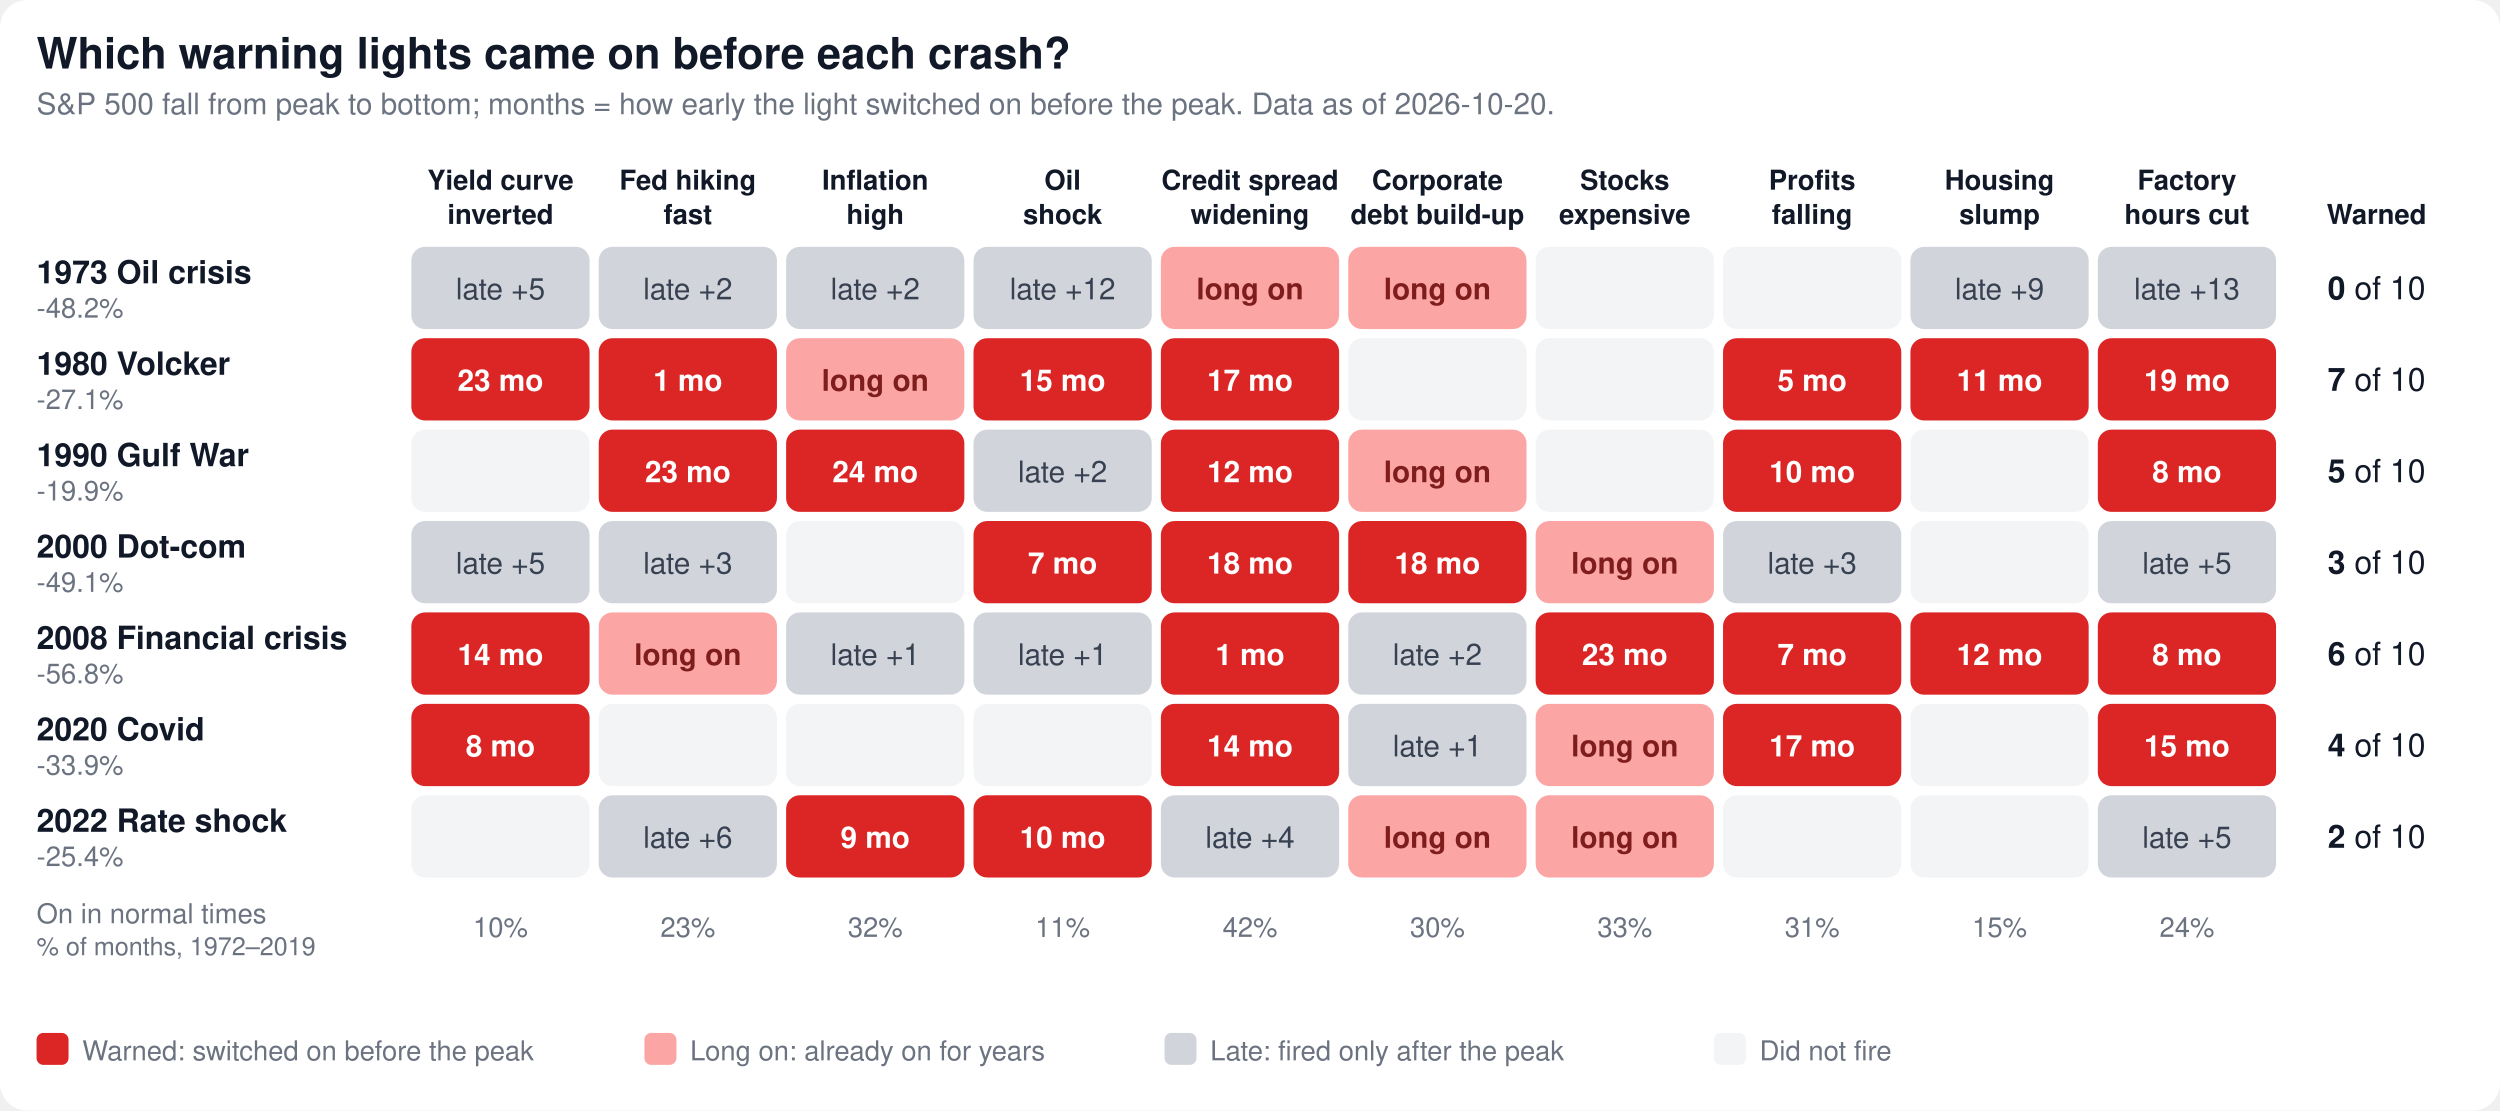
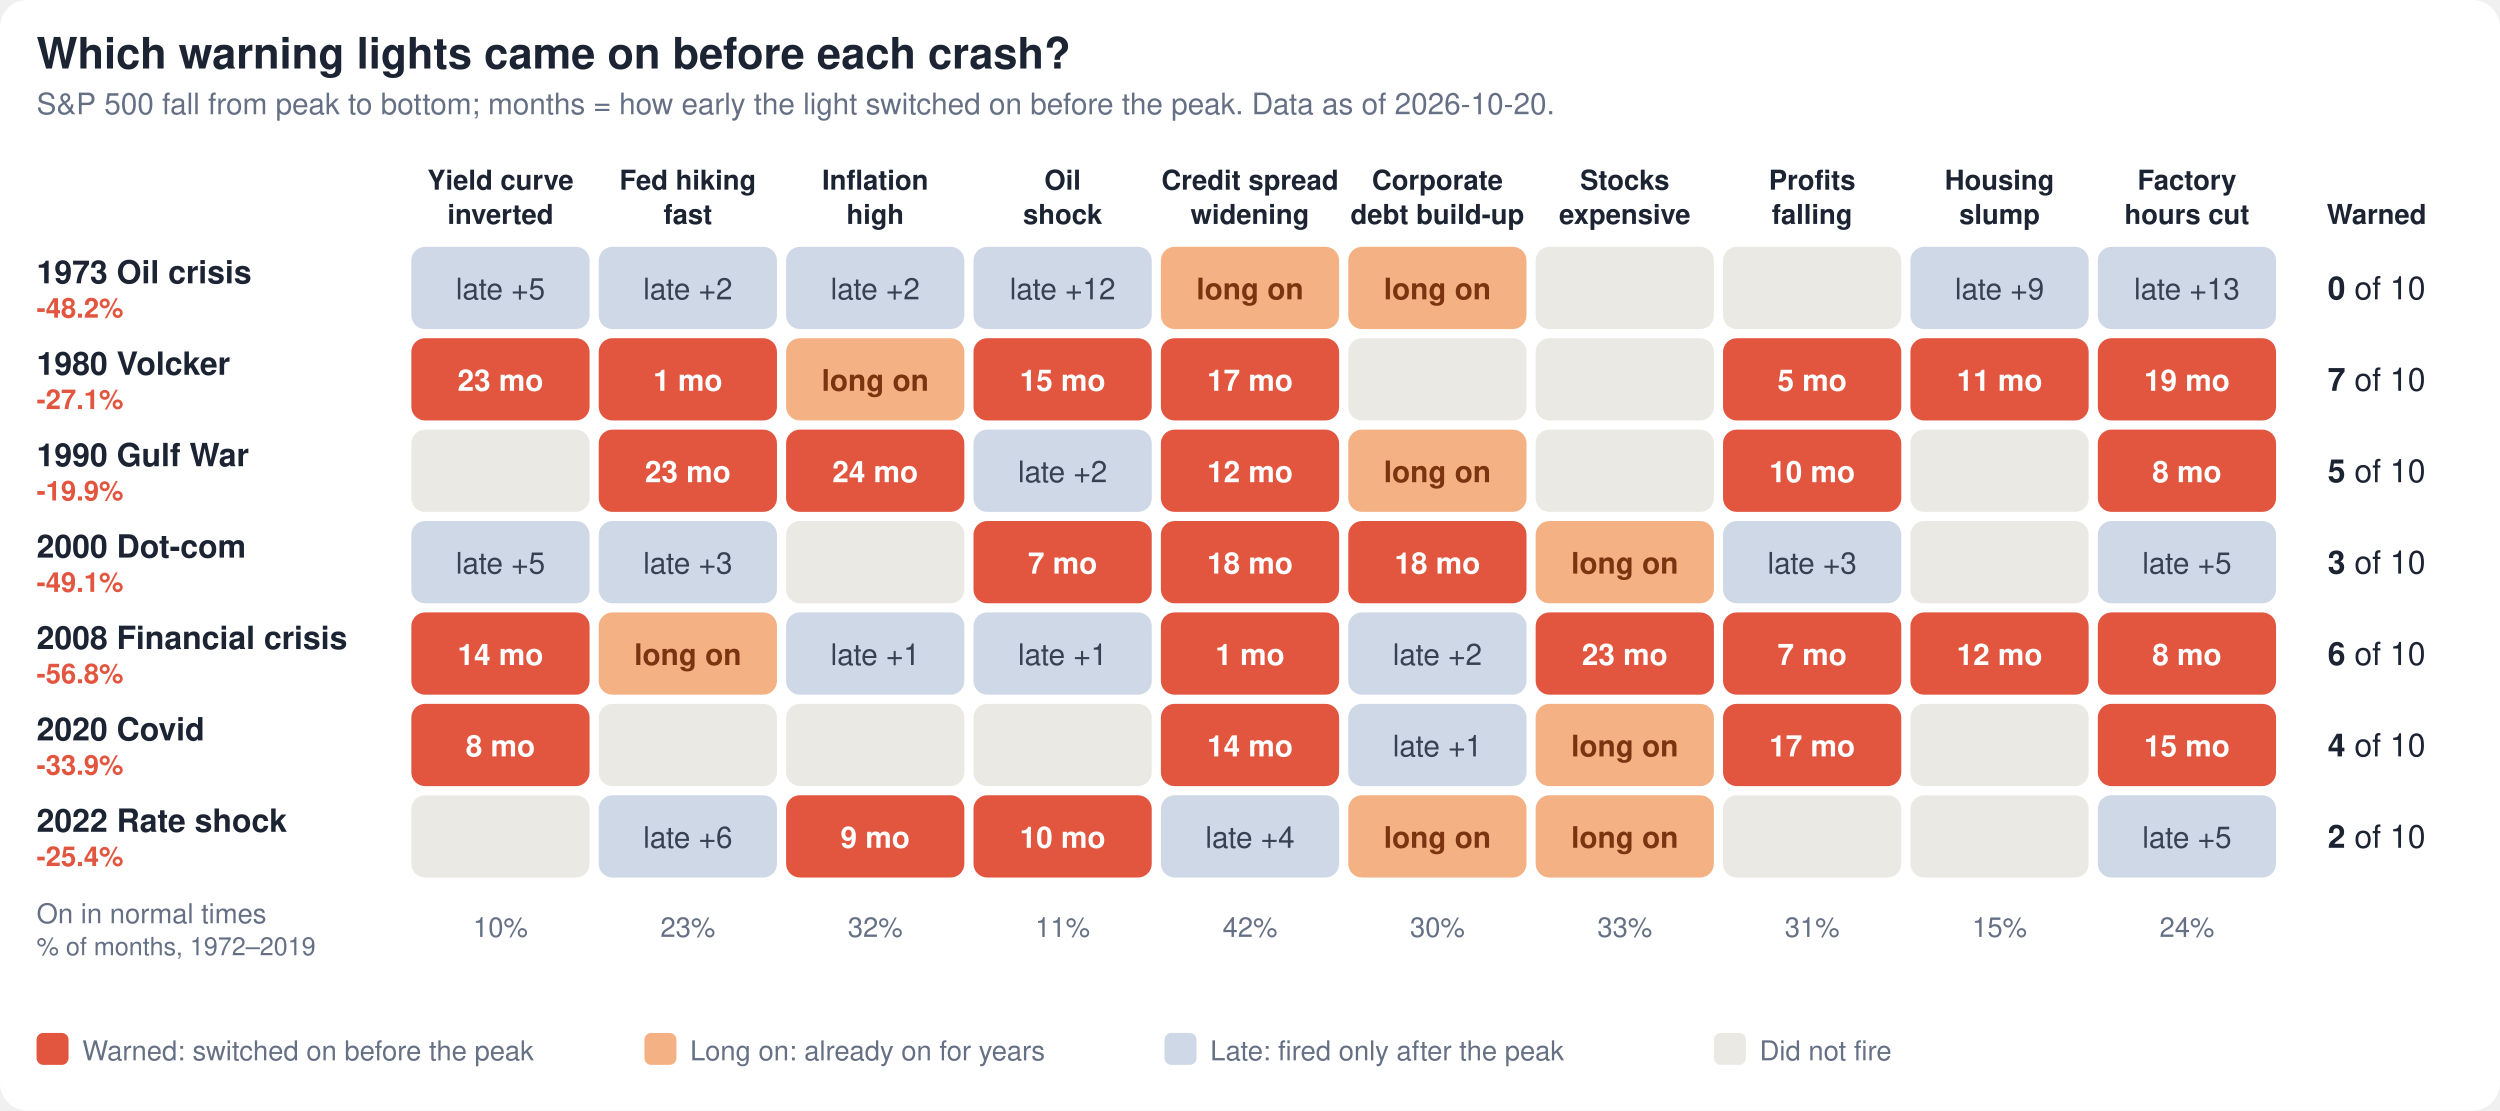
<svg xmlns="http://www.w3.org/2000/svg" viewBox="0 0 1094 486" width="1094" height="486" role="img" aria-label="Warning-light scoreboard">
  <style>
- .bg{fill:#ffffff}.t{fill:#111827}.m{fill:#6b7280}
- .c-early{fill:#dc2626}.x-early{fill:#ffffff}.c-chronic{fill:#fca5a5}.x-chronic{fill:#7f1d1d}
- .c-late{fill:#d1d5db}.x-late{fill:#374151}.c-none{fill:#f3f4f6}.c-na{fill:none;stroke:#d1d5db;stroke-dasharray:3 2}
+ .bg{fill:#ffffff}.t{fill:#1c2433}.m{fill:#667085}.f{fill:#e2553f}
+ .c-early{fill:#e2553f}.x-early{fill:#ffffff}.c-chronic{fill:#f4b183}.x-chronic{fill:#7a3410}
+ .c-late{fill:#cfd8e6}.x-late{fill:#364152}.c-none{fill:#ebe9e3}.c-na{fill:none;stroke:#cfd8e6;stroke-dasharray:3 2}
@media (prefers-color-scheme: dark){
- .bg{fill:#0d1117}.t{fill:#e6edf3}.m{fill:#9ca3af}
- .c-early{fill:#ef4444}.c-chronic{fill:#7f1d1d}.x-chronic{fill:#fecaca}
- .c-late{fill:#374151}.x-late{fill:#d1d5db}.c-none{fill:#1f2937}.c-na{stroke:#374151}}
+ .bg{fill:#0d1117}.t{fill:#e6e9f0}.m{fill:#98a2b3}.f{fill:#f26b55}
+ .c-early{fill:#f26b55}.c-chronic{fill:#a35a2c}.x-chronic{fill:#ffe1cc}
+ .c-late{fill:#3a4660}.x-late{fill:#d0d7e2}.c-none{fill:#1f2740}.c-na{stroke:#3a4660}}
text{font-family:system-ui,-apple-system,'Segoe UI',Helvetica,Arial,sans-serif}
</style>
  <rect class="bg" width="1094" height="486" rx="12" />
  <text class="t" x="16" y="30" font-size="19" font-weight="800">Which warning lights came on before each crash?</text>
  <text class="m" x="16" y="50" font-size="13">S&amp;P 500 fall from peak to bottom; months = how early the light switched on before the peak. Data as of 2026-10-20.</text>
  <text class="t" x="219" y="83" font-size="12" font-weight="600" text-anchor="middle">Yield curve</text>
  <text class="t" x="219" y="98" font-size="12" font-weight="600" text-anchor="middle">inverted</text>
  <text class="t" x="301" y="83" font-size="12" font-weight="600" text-anchor="middle">Fed hiking</text>
  <text class="t" x="301" y="98" font-size="12" font-weight="600" text-anchor="middle">fast</text>
  <text class="t" x="383" y="83" font-size="12" font-weight="600" text-anchor="middle">Inflation</text>
  <text class="t" x="383" y="98" font-size="12" font-weight="600" text-anchor="middle">high</text>
  <text class="t" x="465" y="83" font-size="12" font-weight="600" text-anchor="middle">Oil</text>
  <text class="t" x="465" y="98" font-size="12" font-weight="600" text-anchor="middle">shock</text>
  <text class="t" x="547" y="83" font-size="12" font-weight="600" text-anchor="middle">Credit spread</text>
  <text class="t" x="547" y="98" font-size="12" font-weight="600" text-anchor="middle">widening</text>
  <text class="t" x="629" y="83" font-size="12" font-weight="600" text-anchor="middle">Corporate</text>
  <text class="t" x="629" y="98" font-size="12" font-weight="600" text-anchor="middle">debt build-up</text>
  <text class="t" x="711" y="83" font-size="12" font-weight="600" text-anchor="middle">Stocks</text>
  <text class="t" x="711" y="98" font-size="12" font-weight="600" text-anchor="middle">expensive</text>
  <text class="t" x="793" y="83" font-size="12" font-weight="600" text-anchor="middle">Profits</text>
  <text class="t" x="793" y="98" font-size="12" font-weight="600" text-anchor="middle">falling</text>
  <text class="t" x="875" y="83" font-size="12" font-weight="600" text-anchor="middle">Housing</text>
  <text class="t" x="875" y="98" font-size="12" font-weight="600" text-anchor="middle">slump</text>
  <text class="t" x="957" y="83" font-size="12" font-weight="600" text-anchor="middle">Factory</text>
  <text class="t" x="957" y="98" font-size="12" font-weight="600" text-anchor="middle">hours cut</text>
  <text class="t" x="1040" y="98" font-size="12" font-weight="600" text-anchor="middle">Warned</text>
  <text class="t" x="16" y="124" font-size="14" font-weight="700">1973 Oil crisis</text>
-   <text class="m" x="16" y="139" font-size="12">-48.2%</text>
+   <text class="f" x="16" y="139" font-size="12" font-weight="600">-48.2%</text>
  <rect class="c-late" x="180.0" y="108" width="78" height="36" rx="6" />
  <text class="x-late" x="219" y="131" font-size="13" font-weight="500" text-anchor="middle">late +5</text>
  <rect class="c-late" x="262.0" y="108" width="78" height="36" rx="6" />
  <text class="x-late" x="301" y="131" font-size="13" font-weight="500" text-anchor="middle">late +2</text>
  <rect class="c-late" x="344.0" y="108" width="78" height="36" rx="6" />
  <text class="x-late" x="383" y="131" font-size="13" font-weight="500" text-anchor="middle">late +2</text>
  <rect class="c-late" x="426.0" y="108" width="78" height="36" rx="6" />
  <text class="x-late" x="465" y="131" font-size="13" font-weight="500" text-anchor="middle">late +12</text>
  <rect class="c-chronic" x="508.0" y="108" width="78" height="36" rx="6" />
  <text class="x-chronic" x="547" y="131" font-size="13" font-weight="700" text-anchor="middle">long on</text>
  <rect class="c-chronic" x="590.0" y="108" width="78" height="36" rx="6" />
  <text class="x-chronic" x="629" y="131" font-size="13" font-weight="700" text-anchor="middle">long on</text>
  <rect class="c-none" x="672.0" y="108" width="78" height="36" rx="6" />
  <rect class="c-none" x="754.0" y="108" width="78" height="36" rx="6" />
  <rect class="c-late" x="836.0" y="108" width="78" height="36" rx="6" />
  <text class="x-late" x="875" y="131" font-size="13" font-weight="500" text-anchor="middle">late +9</text>
  <rect class="c-late" x="918.0" y="108" width="78" height="36" rx="6" />
  <text class="x-late" x="957" y="131" font-size="13" font-weight="500" text-anchor="middle">late +13</text>
  <text class="t" x="1040" y="131" font-size="14" text-anchor="middle">
    <tspan font-weight="800">0</tspan> of 10</text>
  <text class="t" x="16" y="164" font-size="14" font-weight="700">1980 Volcker</text>
-   <text class="m" x="16" y="179" font-size="12">-27.1%</text>
+   <text class="f" x="16" y="179" font-size="12" font-weight="600">-27.1%</text>
  <rect class="c-early" x="180.0" y="148" width="78" height="36" rx="6" />
  <text class="x-early" x="219" y="171" font-size="13" font-weight="700" text-anchor="middle">23 mo</text>
  <rect class="c-early" x="262.0" y="148" width="78" height="36" rx="6" />
  <text class="x-early" x="301" y="171" font-size="13" font-weight="700" text-anchor="middle">1 mo</text>
  <rect class="c-chronic" x="344.0" y="148" width="78" height="36" rx="6" />
  <text class="x-chronic" x="383" y="171" font-size="13" font-weight="700" text-anchor="middle">long on</text>
  <rect class="c-early" x="426.0" y="148" width="78" height="36" rx="6" />
  <text class="x-early" x="465" y="171" font-size="13" font-weight="700" text-anchor="middle">15 mo</text>
  <rect class="c-early" x="508.0" y="148" width="78" height="36" rx="6" />
  <text class="x-early" x="547" y="171" font-size="13" font-weight="700" text-anchor="middle">17 mo</text>
  <rect class="c-none" x="590.0" y="148" width="78" height="36" rx="6" />
  <rect class="c-none" x="672.0" y="148" width="78" height="36" rx="6" />
  <rect class="c-early" x="754.0" y="148" width="78" height="36" rx="6" />
  <text class="x-early" x="793" y="171" font-size="13" font-weight="700" text-anchor="middle">5 mo</text>
  <rect class="c-early" x="836.0" y="148" width="78" height="36" rx="6" />
  <text class="x-early" x="875" y="171" font-size="13" font-weight="700" text-anchor="middle">11 mo</text>
  <rect class="c-early" x="918.0" y="148" width="78" height="36" rx="6" />
  <text class="x-early" x="957" y="171" font-size="13" font-weight="700" text-anchor="middle">19 mo</text>
  <text class="t" x="1040" y="171" font-size="14" text-anchor="middle">
    <tspan font-weight="800">7</tspan> of 10</text>
  <text class="t" x="16" y="204" font-size="14" font-weight="700">1990 Gulf War</text>
-   <text class="m" x="16" y="219" font-size="12">-19.9%</text>
+   <text class="f" x="16" y="219" font-size="12" font-weight="600">-19.9%</text>
  <rect class="c-none" x="180.0" y="188" width="78" height="36" rx="6" />
  <rect class="c-early" x="262.0" y="188" width="78" height="36" rx="6" />
  <text class="x-early" x="301" y="211" font-size="13" font-weight="700" text-anchor="middle">23 mo</text>
  <rect class="c-early" x="344.0" y="188" width="78" height="36" rx="6" />
  <text class="x-early" x="383" y="211" font-size="13" font-weight="700" text-anchor="middle">24 mo</text>
  <rect class="c-late" x="426.0" y="188" width="78" height="36" rx="6" />
  <text class="x-late" x="465" y="211" font-size="13" font-weight="500" text-anchor="middle">late +2</text>
  <rect class="c-early" x="508.0" y="188" width="78" height="36" rx="6" />
  <text class="x-early" x="547" y="211" font-size="13" font-weight="700" text-anchor="middle">12 mo</text>
  <rect class="c-chronic" x="590.0" y="188" width="78" height="36" rx="6" />
  <text class="x-chronic" x="629" y="211" font-size="13" font-weight="700" text-anchor="middle">long on</text>
  <rect class="c-none" x="672.0" y="188" width="78" height="36" rx="6" />
  <rect class="c-early" x="754.0" y="188" width="78" height="36" rx="6" />
  <text class="x-early" x="793" y="211" font-size="13" font-weight="700" text-anchor="middle">10 mo</text>
  <rect class="c-none" x="836.0" y="188" width="78" height="36" rx="6" />
  <rect class="c-early" x="918.0" y="188" width="78" height="36" rx="6" />
  <text class="x-early" x="957" y="211" font-size="13" font-weight="700" text-anchor="middle">8 mo</text>
  <text class="t" x="1040" y="211" font-size="14" text-anchor="middle">
    <tspan font-weight="800">5</tspan> of 10</text>
  <text class="t" x="16" y="244" font-size="14" font-weight="700">2000 Dot-com</text>
-   <text class="m" x="16" y="259" font-size="12">-49.1%</text>
+   <text class="f" x="16" y="259" font-size="12" font-weight="600">-49.1%</text>
  <rect class="c-late" x="180.0" y="228" width="78" height="36" rx="6" />
  <text class="x-late" x="219" y="251" font-size="13" font-weight="500" text-anchor="middle">late +5</text>
  <rect class="c-late" x="262.0" y="228" width="78" height="36" rx="6" />
  <text class="x-late" x="301" y="251" font-size="13" font-weight="500" text-anchor="middle">late +3</text>
  <rect class="c-none" x="344.0" y="228" width="78" height="36" rx="6" />
  <rect class="c-early" x="426.0" y="228" width="78" height="36" rx="6" />
  <text class="x-early" x="465" y="251" font-size="13" font-weight="700" text-anchor="middle">7 mo</text>
  <rect class="c-early" x="508.0" y="228" width="78" height="36" rx="6" />
  <text class="x-early" x="547" y="251" font-size="13" font-weight="700" text-anchor="middle">18 mo</text>
  <rect class="c-early" x="590.0" y="228" width="78" height="36" rx="6" />
  <text class="x-early" x="629" y="251" font-size="13" font-weight="700" text-anchor="middle">18 mo</text>
  <rect class="c-chronic" x="672.0" y="228" width="78" height="36" rx="6" />
  <text class="x-chronic" x="711" y="251" font-size="13" font-weight="700" text-anchor="middle">long on</text>
  <rect class="c-late" x="754.0" y="228" width="78" height="36" rx="6" />
  <text class="x-late" x="793" y="251" font-size="13" font-weight="500" text-anchor="middle">late +3</text>
  <rect class="c-none" x="836.0" y="228" width="78" height="36" rx="6" />
  <rect class="c-late" x="918.0" y="228" width="78" height="36" rx="6" />
  <text class="x-late" x="957" y="251" font-size="13" font-weight="500" text-anchor="middle">late +5</text>
  <text class="t" x="1040" y="251" font-size="14" text-anchor="middle">
    <tspan font-weight="800">3</tspan> of 10</text>
  <text class="t" x="16" y="284" font-size="14" font-weight="700">2008 Financial crisis</text>
-   <text class="m" x="16" y="299" font-size="12">-56.8%</text>
+   <text class="f" x="16" y="299" font-size="12" font-weight="600">-56.8%</text>
  <rect class="c-early" x="180.0" y="268" width="78" height="36" rx="6" />
  <text class="x-early" x="219" y="291" font-size="13" font-weight="700" text-anchor="middle">14 mo</text>
  <rect class="c-chronic" x="262.0" y="268" width="78" height="36" rx="6" />
  <text class="x-chronic" x="301" y="291" font-size="13" font-weight="700" text-anchor="middle">long on</text>
  <rect class="c-late" x="344.0" y="268" width="78" height="36" rx="6" />
  <text class="x-late" x="383" y="291" font-size="13" font-weight="500" text-anchor="middle">late +1</text>
  <rect class="c-late" x="426.0" y="268" width="78" height="36" rx="6" />
  <text class="x-late" x="465" y="291" font-size="13" font-weight="500" text-anchor="middle">late +1</text>
  <rect class="c-early" x="508.0" y="268" width="78" height="36" rx="6" />
  <text class="x-early" x="547" y="291" font-size="13" font-weight="700" text-anchor="middle">1 mo</text>
  <rect class="c-late" x="590.0" y="268" width="78" height="36" rx="6" />
  <text class="x-late" x="629" y="291" font-size="13" font-weight="500" text-anchor="middle">late +2</text>
  <rect class="c-early" x="672.0" y="268" width="78" height="36" rx="6" />
  <text class="x-early" x="711" y="291" font-size="13" font-weight="700" text-anchor="middle">23 mo</text>
  <rect class="c-early" x="754.0" y="268" width="78" height="36" rx="6" />
  <text class="x-early" x="793" y="291" font-size="13" font-weight="700" text-anchor="middle">7 mo</text>
  <rect class="c-early" x="836.0" y="268" width="78" height="36" rx="6" />
  <text class="x-early" x="875" y="291" font-size="13" font-weight="700" text-anchor="middle">12 mo</text>
  <rect class="c-early" x="918.0" y="268" width="78" height="36" rx="6" />
  <text class="x-early" x="957" y="291" font-size="13" font-weight="700" text-anchor="middle">8 mo</text>
  <text class="t" x="1040" y="291" font-size="14" text-anchor="middle">
    <tspan font-weight="800">6</tspan> of 10</text>
  <text class="t" x="16" y="324" font-size="14" font-weight="700">2020 Covid</text>
-   <text class="m" x="16" y="339" font-size="12">-33.9%</text>
+   <text class="f" x="16" y="339" font-size="12" font-weight="600">-33.9%</text>
  <rect class="c-early" x="180.0" y="308" width="78" height="36" rx="6" />
  <text class="x-early" x="219" y="331" font-size="13" font-weight="700" text-anchor="middle">8 mo</text>
  <rect class="c-none" x="262.0" y="308" width="78" height="36" rx="6" />
  <rect class="c-none" x="344.0" y="308" width="78" height="36" rx="6" />
  <rect class="c-none" x="426.0" y="308" width="78" height="36" rx="6" />
  <rect class="c-early" x="508.0" y="308" width="78" height="36" rx="6" />
  <text class="x-early" x="547" y="331" font-size="13" font-weight="700" text-anchor="middle">14 mo</text>
  <rect class="c-late" x="590.0" y="308" width="78" height="36" rx="6" />
  <text class="x-late" x="629" y="331" font-size="13" font-weight="500" text-anchor="middle">late +1</text>
  <rect class="c-chronic" x="672.0" y="308" width="78" height="36" rx="6" />
  <text class="x-chronic" x="711" y="331" font-size="13" font-weight="700" text-anchor="middle">long on</text>
  <rect class="c-early" x="754.0" y="308" width="78" height="36" rx="6" />
  <text class="x-early" x="793" y="331" font-size="13" font-weight="700" text-anchor="middle">17 mo</text>
  <rect class="c-none" x="836.0" y="308" width="78" height="36" rx="6" />
  <rect class="c-early" x="918.0" y="308" width="78" height="36" rx="6" />
  <text class="x-early" x="957" y="331" font-size="13" font-weight="700" text-anchor="middle">15 mo</text>
  <text class="t" x="1040" y="331" font-size="14" text-anchor="middle">
    <tspan font-weight="800">4</tspan> of 10</text>
  <text class="t" x="16" y="364" font-size="14" font-weight="700">2022 Rate shock</text>
-   <text class="m" x="16" y="379" font-size="12">-25.4%</text>
+   <text class="f" x="16" y="379" font-size="12" font-weight="600">-25.4%</text>
  <rect class="c-none" x="180.0" y="348" width="78" height="36" rx="6" />
  <rect class="c-late" x="262.0" y="348" width="78" height="36" rx="6" />
  <text class="x-late" x="301" y="371" font-size="13" font-weight="500" text-anchor="middle">late +6</text>
  <rect class="c-early" x="344.0" y="348" width="78" height="36" rx="6" />
  <text class="x-early" x="383" y="371" font-size="13" font-weight="700" text-anchor="middle">9 mo</text>
  <rect class="c-early" x="426.0" y="348" width="78" height="36" rx="6" />
  <text class="x-early" x="465" y="371" font-size="13" font-weight="700" text-anchor="middle">10 mo</text>
  <rect class="c-late" x="508.0" y="348" width="78" height="36" rx="6" />
  <text class="x-late" x="547" y="371" font-size="13" font-weight="500" text-anchor="middle">late +4</text>
  <rect class="c-chronic" x="590.0" y="348" width="78" height="36" rx="6" />
  <text class="x-chronic" x="629" y="371" font-size="13" font-weight="700" text-anchor="middle">long on</text>
  <rect class="c-chronic" x="672.0" y="348" width="78" height="36" rx="6" />
  <text class="x-chronic" x="711" y="371" font-size="13" font-weight="700" text-anchor="middle">long on</text>
  <rect class="c-none" x="754.0" y="348" width="78" height="36" rx="6" />
  <rect class="c-none" x="836.0" y="348" width="78" height="36" rx="6" />
  <rect class="c-late" x="918.0" y="348" width="78" height="36" rx="6" />
  <text class="x-late" x="957" y="371" font-size="13" font-weight="500" text-anchor="middle">late +5</text>
  <text class="t" x="1040" y="371" font-size="14" text-anchor="middle">
    <tspan font-weight="800">2</tspan> of 10</text>
  <text class="m" x="16" y="404" font-size="12">On in normal times</text>
  <text class="m" x="16" y="418" font-size="11">% of months, 1972–2019</text>
  <text class="m" x="219" y="410" font-size="12" text-anchor="middle">10%</text>
  <text class="m" x="301" y="410" font-size="12" text-anchor="middle">23%</text>
  <text class="m" x="383" y="410" font-size="12" text-anchor="middle">32%</text>
  <text class="m" x="465" y="410" font-size="12" text-anchor="middle">11%</text>
  <text class="m" x="547" y="410" font-size="12" text-anchor="middle">42%</text>
  <text class="m" x="629" y="410" font-size="12" text-anchor="middle">30%</text>
  <text class="m" x="711" y="410" font-size="12" text-anchor="middle">33%</text>
  <text class="m" x="793" y="410" font-size="12" text-anchor="middle">31%</text>
  <text class="m" x="875" y="410" font-size="12" text-anchor="middle">15%</text>
  <text class="m" x="957" y="410" font-size="12" text-anchor="middle">24%</text>
  <rect class="c-early" x="16" y="452" width="14" height="14" rx="3" />
  <text class="m" x="36" y="464" font-size="12">Warned: switched on before the peak</text>
  <rect class="c-chronic" x="282.0" y="452" width="14" height="14" rx="3" />
  <text class="m" x="302.0" y="464" font-size="12">Long on: already on for years</text>
  <rect class="c-late" x="509.6" y="452" width="14" height="14" rx="3" />
  <text class="m" x="529.6" y="464" font-size="12">Late: fired only after the peak</text>
  <rect class="c-none" x="750.0" y="452" width="14" height="14" rx="3" />
  <text class="m" x="770.0" y="464" font-size="12">Did not fire</text>
</svg>
